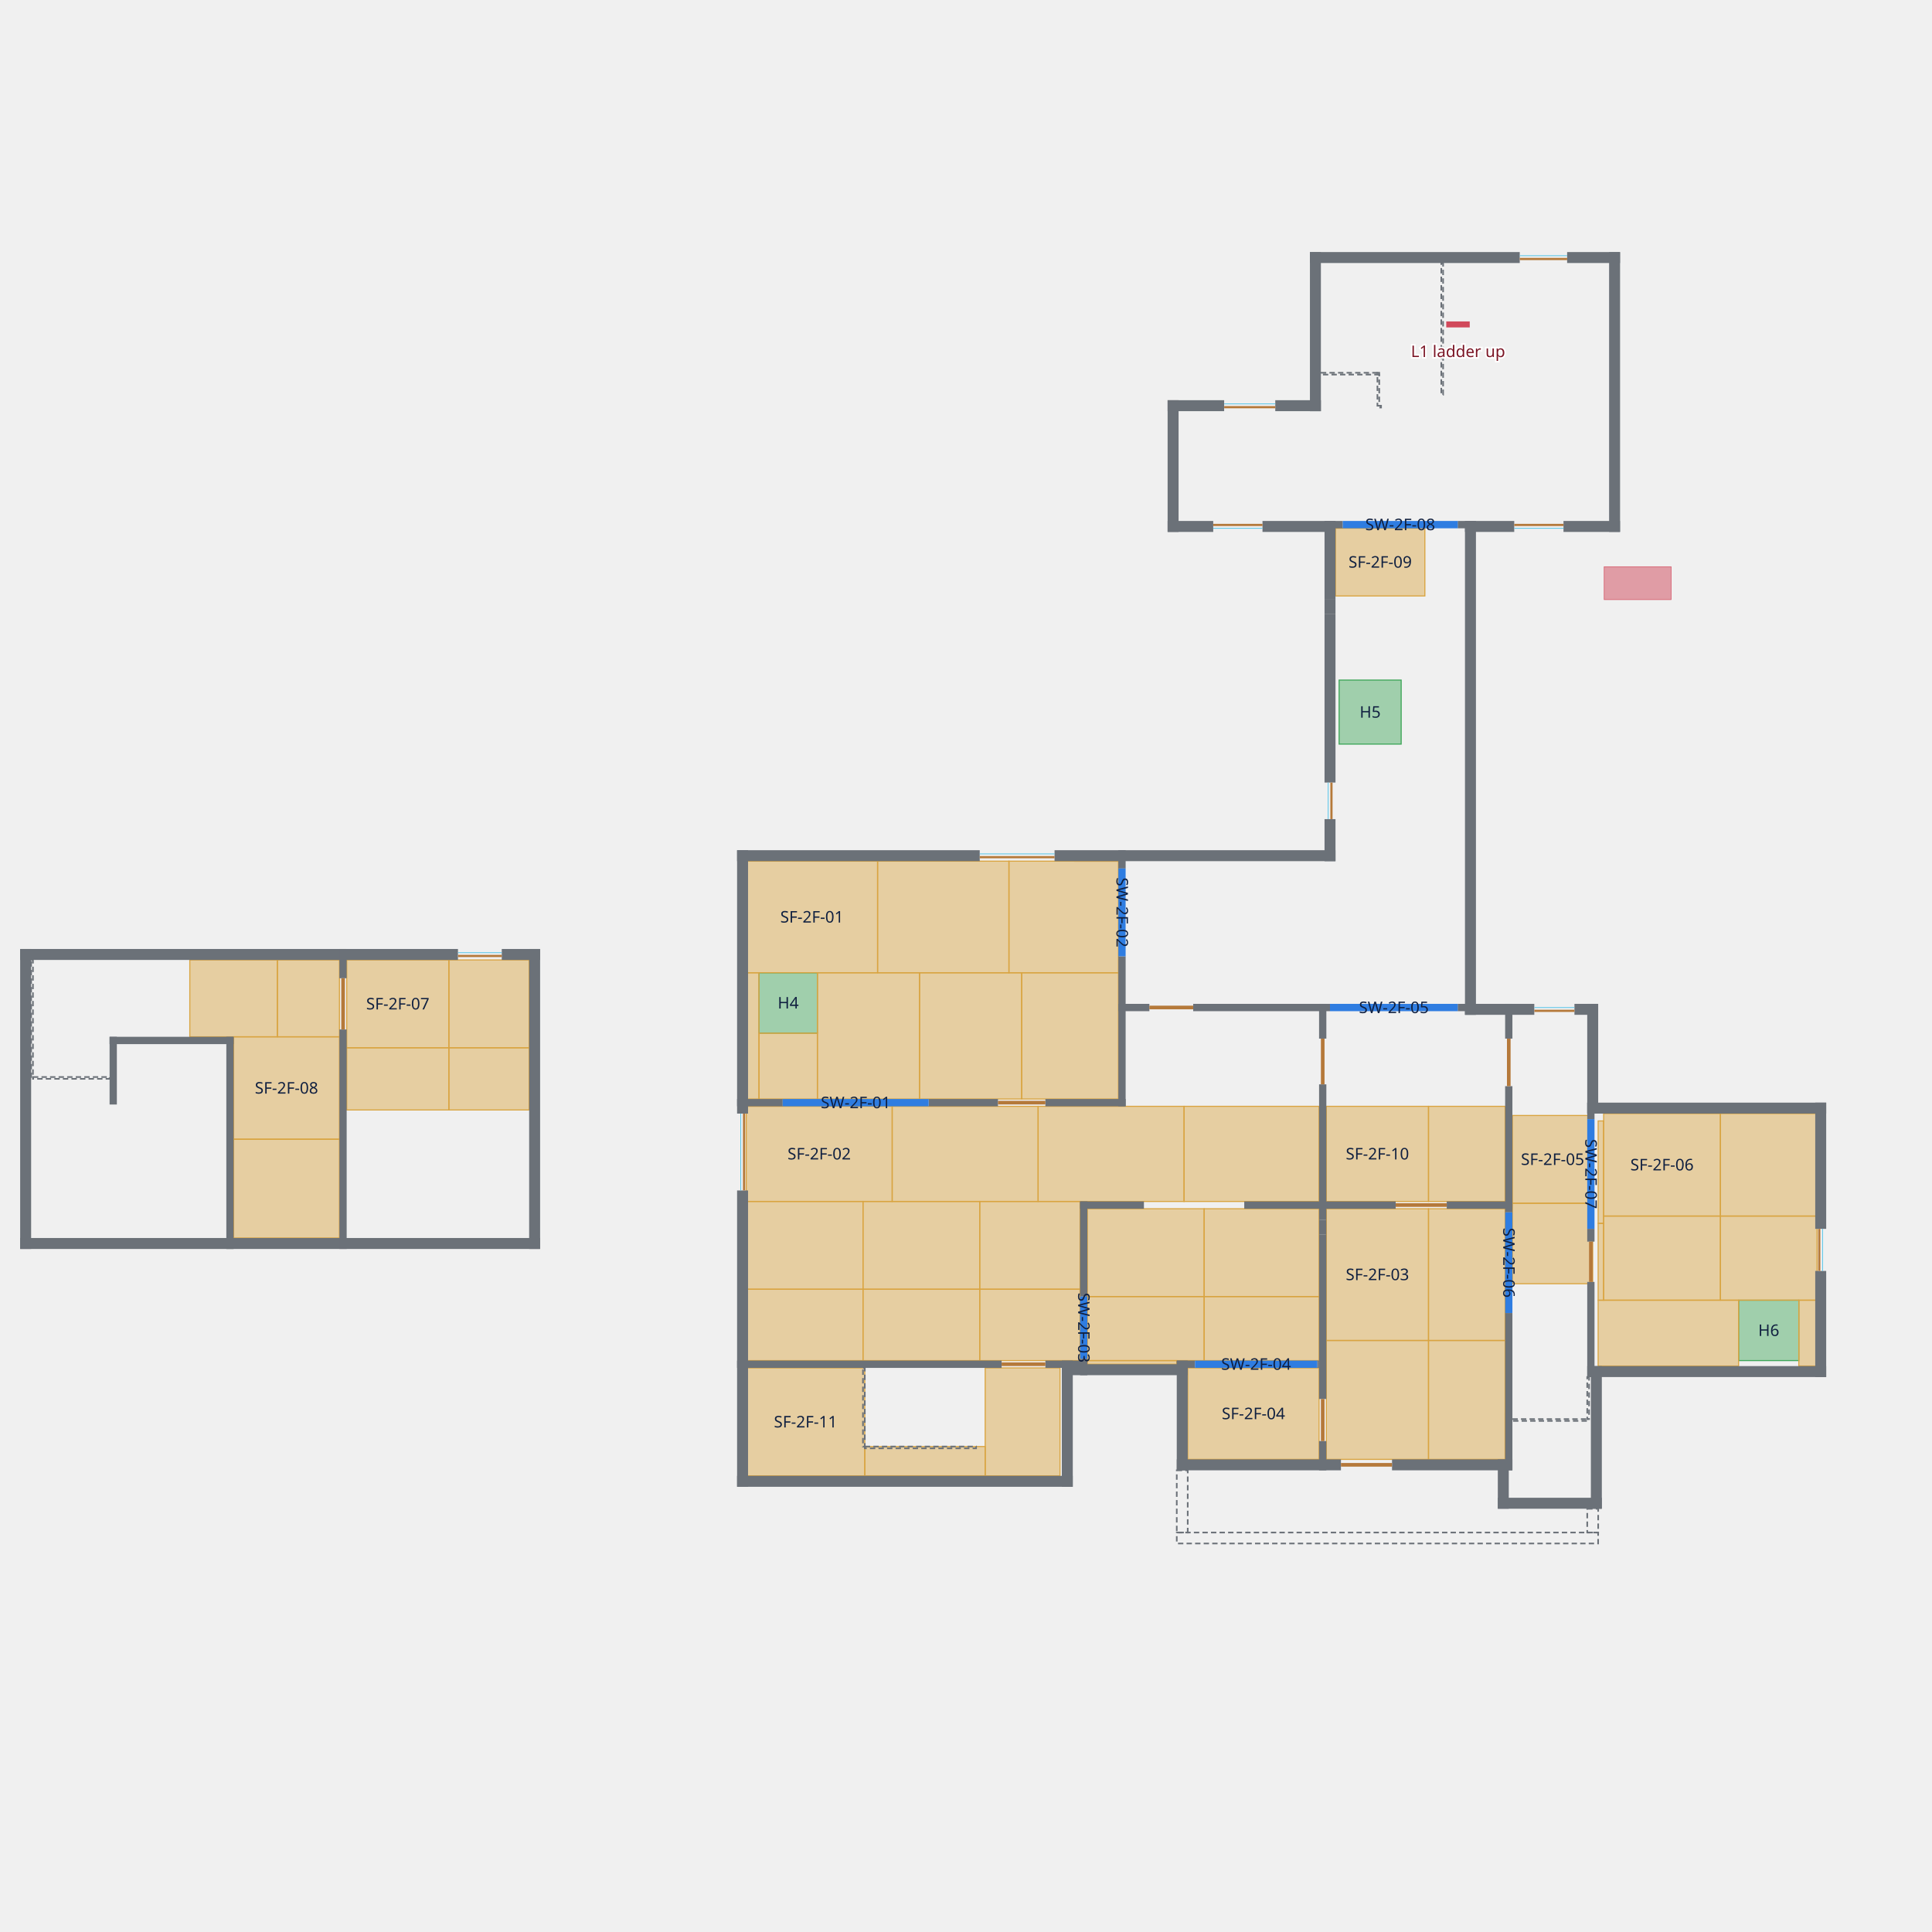
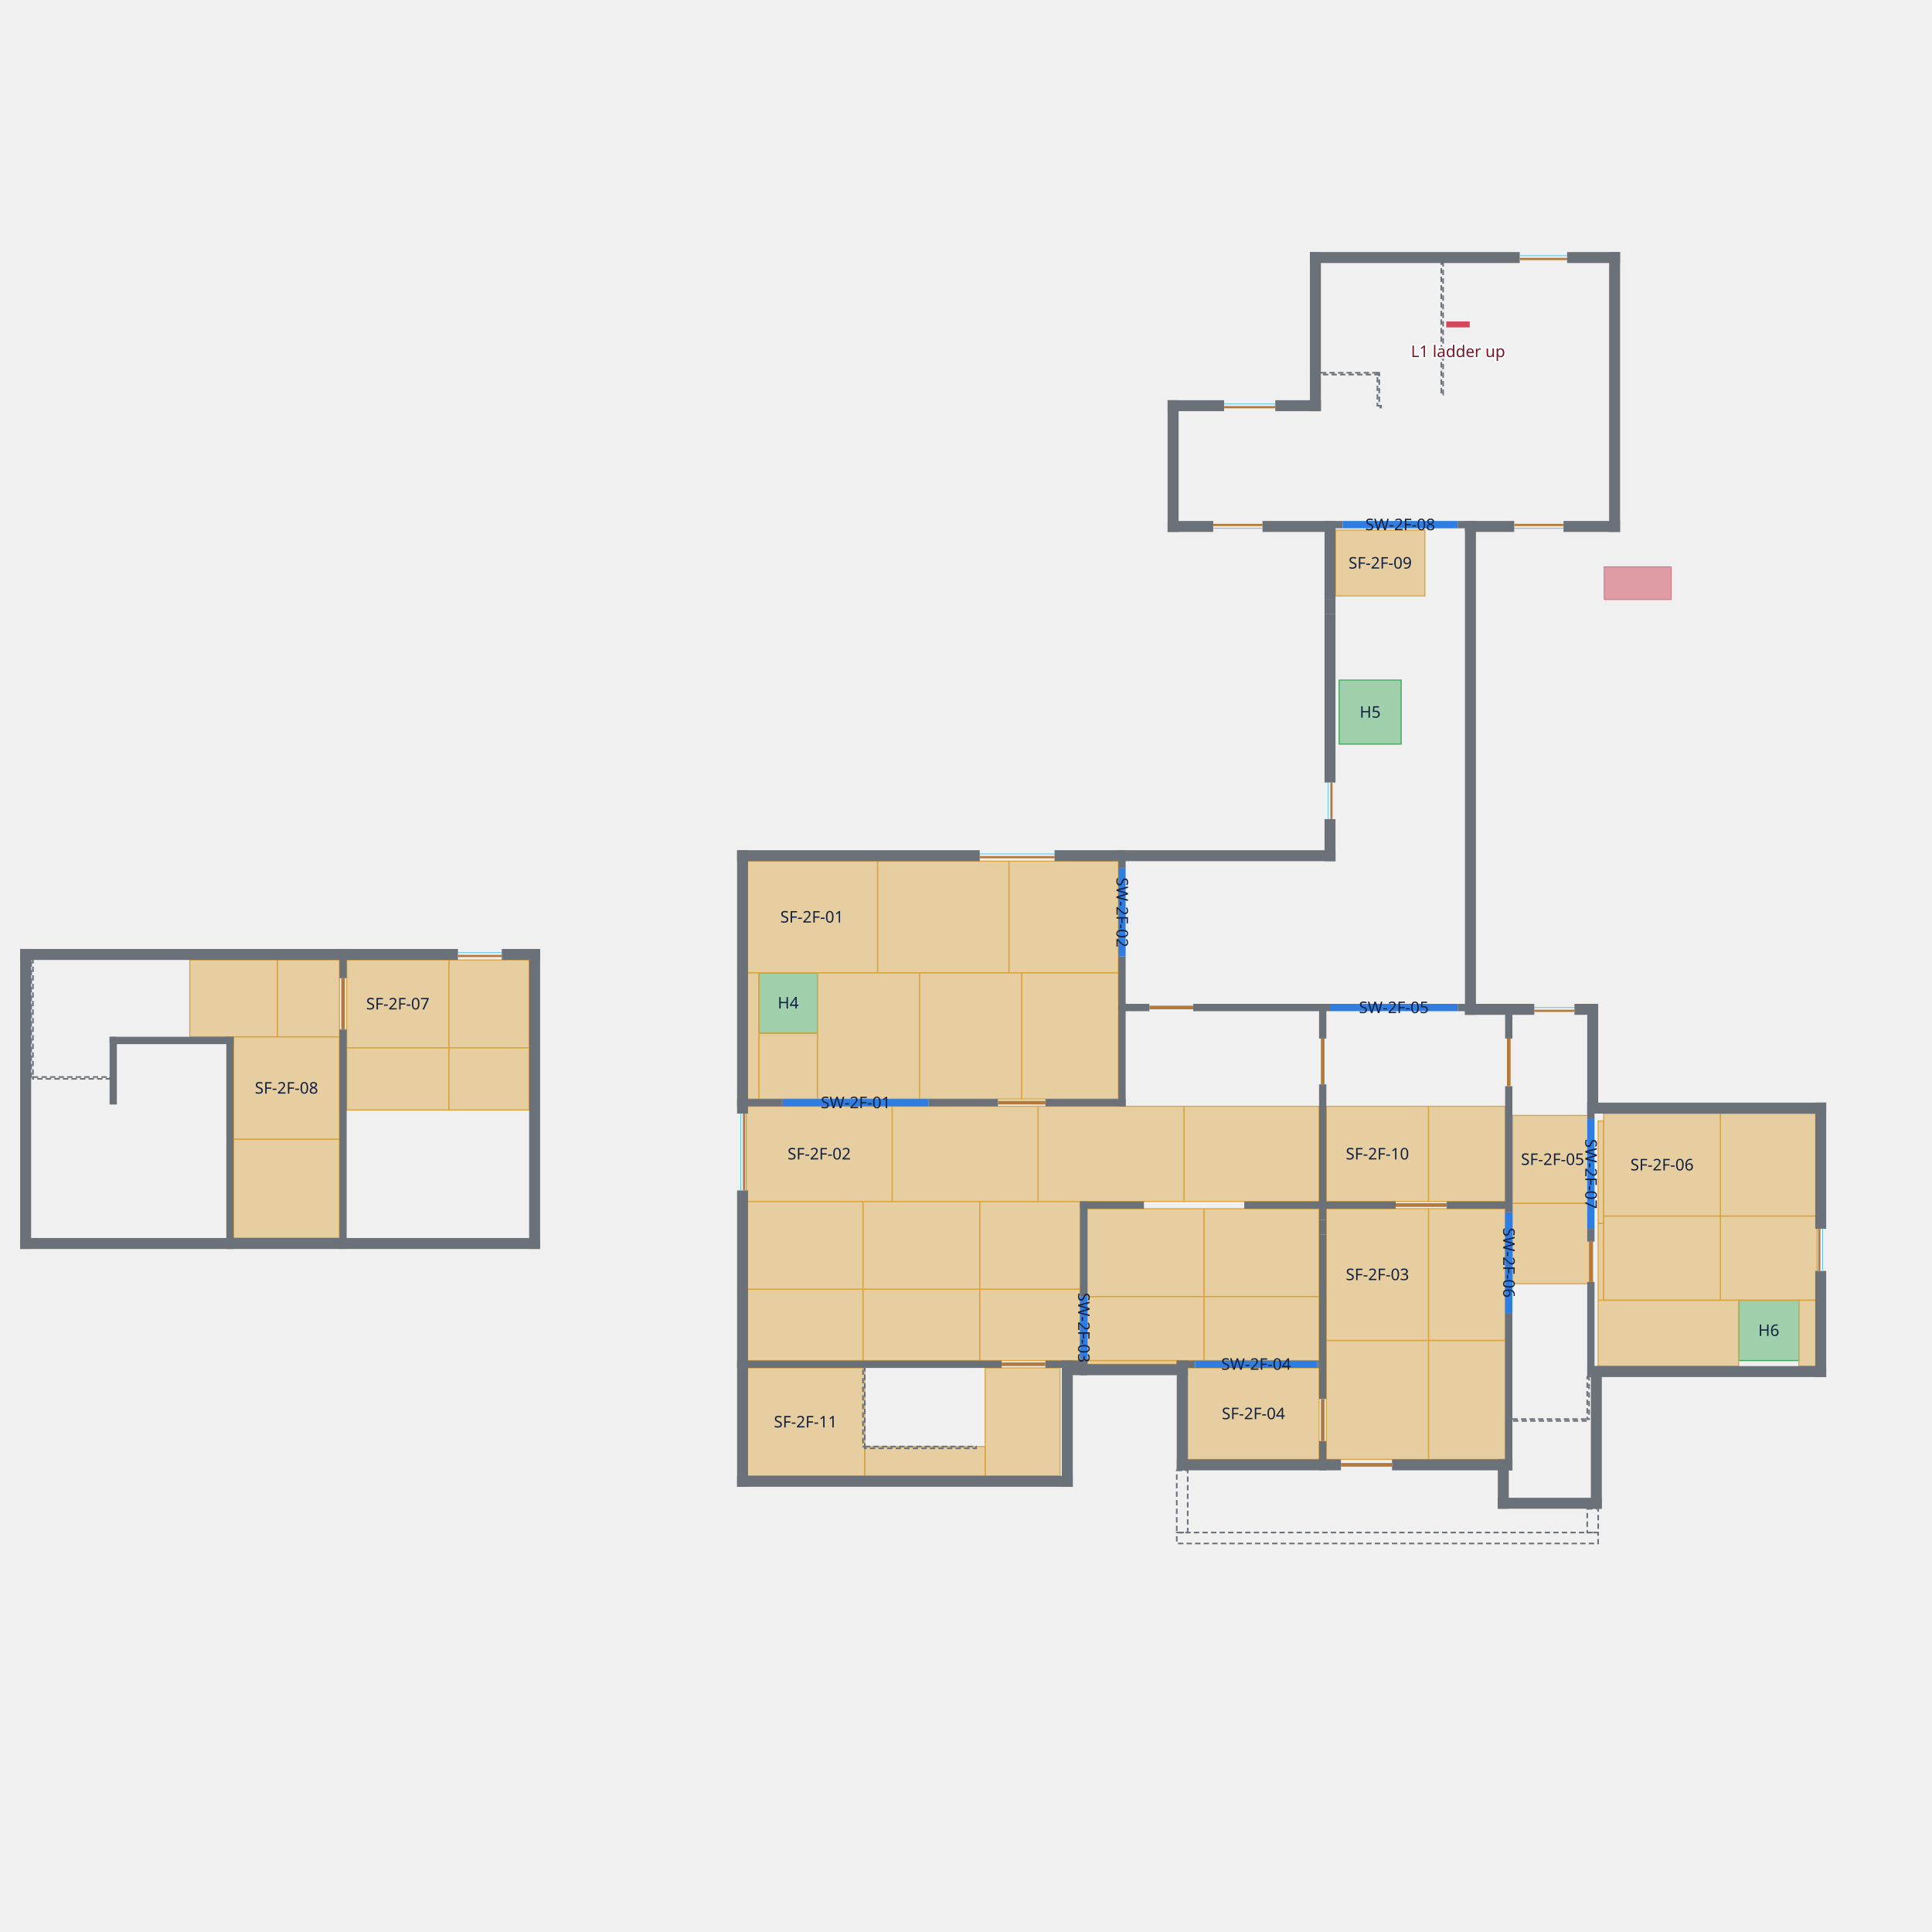
<svg xmlns="http://www.w3.org/2000/svg" data-generator="tools/mapgen" viewBox="0 0 361.244 361.244" width="1024" height="1024">
  <style>text{font:3px sans-serif;fill:#102040;text-anchor:middle;dominant-baseline:middle}text.rooms{font:bold 4px sans-serif;fill:#7a1f5c}text.stairs{fill:#7a1424;paint-order:stroke;stroke:#fff;stroke-width:0.6px}.research{display:none}</style>
  <rect class="floors" x="141.92" y="181.89" width="10.92" height="11.29" fill="#3fa75a" fill-opacity="0.45" stroke="#3fa75a" stroke-width="0.2" />
  <rect class="floors" x="250.39" y="127.16" width="11.6" height="11.97" fill="#3fa75a" fill-opacity="0.45" stroke="#3fa75a" stroke-width="0.2" />
  <rect class="floors" x="325.09" y="243.11" width="11.26" height="11.29" fill="#3fa75a" fill-opacity="0.45" stroke="#3fa75a" stroke-width="0.2" />
  <rect class="floors" x="139.53" y="161.02" width="24.56" height="20.86" fill="#d9a441" fill-opacity="0.45" stroke="#d9a441" stroke-width="0.2" />
  <rect class="floors" x="164.09" y="161.02" width="24.56" height="20.86" fill="#d9a441" fill-opacity="0.45" stroke="#d9a441" stroke-width="0.2" />
  <rect class="floors" x="188.65" y="161.02" width="20.47" height="20.86" fill="#d9a441" fill-opacity="0.45" stroke="#d9a441" stroke-width="0.2" />
  <rect class="floors" x="139.53" y="181.89" width="2.39" height="23.6" fill="#d9a441" fill-opacity="0.45" stroke="#d9a441" stroke-width="0.2" />
  <rect class="floors" x="152.83" y="181.89" width="19.1" height="23.6" fill="#d9a441" fill-opacity="0.45" stroke="#d9a441" stroke-width="0.2" />
  <rect class="floors" x="171.93" y="181.89" width="19.1" height="23.6" fill="#d9a441" fill-opacity="0.45" stroke="#d9a441" stroke-width="0.2" />
  <rect class="floors" x="191.04" y="181.89" width="18.08" height="23.6" fill="#d9a441" fill-opacity="0.45" stroke="#d9a441" stroke-width="0.2" />
  <rect class="floors" x="141.92" y="193.18" width="10.92" height="12.31" fill="#d9a441" fill-opacity="0.45" stroke="#d9a441" stroke-width="0.2" />
  <rect class="floors" x="200.93" y="160" width="8.19" height="1.03" fill="#d9a441" fill-opacity="0.45" stroke="#d9a441" stroke-width="0.2" />
  <rect class="floors" x="139.53" y="206.86" width="27.29" height="17.79" fill="#d9a441" fill-opacity="0.45" stroke="#d9a441" stroke-width="0.2" />
  <rect class="floors" x="166.82" y="206.86" width="27.29" height="17.79" fill="#d9a441" fill-opacity="0.45" stroke="#d9a441" stroke-width="0.2" />
  <rect class="floors" x="194.11" y="206.86" width="27.29" height="17.79" fill="#d9a441" fill-opacity="0.45" stroke="#d9a441" stroke-width="0.2" />
  <rect class="floors" x="221.39" y="206.86" width="25.24" height="17.79" fill="#d9a441" fill-opacity="0.45" stroke="#d9a441" stroke-width="0.2" />
  <rect class="floors" x="139.53" y="224.64" width="21.83" height="16.42" fill="#d9a441" fill-opacity="0.45" stroke="#d9a441" stroke-width="0.2" />
  <rect class="floors" x="161.36" y="224.64" width="21.83" height="16.42" fill="#d9a441" fill-opacity="0.45" stroke="#d9a441" stroke-width="0.2" />
  <rect class="floors" x="183.19" y="224.64" width="18.76" height="16.42" fill="#d9a441" fill-opacity="0.45" stroke="#d9a441" stroke-width="0.2" />
  <rect class="floors" x="139.53" y="241.06" width="21.83" height="13.34" fill="#d9a441" fill-opacity="0.45" stroke="#d9a441" stroke-width="0.2" />
  <rect class="floors" x="161.36" y="241.06" width="21.83" height="13.34" fill="#d9a441" fill-opacity="0.45" stroke="#d9a441" stroke-width="0.2" />
  <rect class="floors" x="183.19" y="241.06" width="18.76" height="13.34" fill="#d9a441" fill-opacity="0.45" stroke="#d9a441" stroke-width="0.2" />
  <rect class="floors" x="203.32" y="226.01" width="21.83" height="16.42" fill="#d9a441" fill-opacity="0.45" stroke="#d9a441" stroke-width="0.2" />
  <rect class="floors" x="225.15" y="226.01" width="21.49" height="16.42" fill="#d9a441" fill-opacity="0.45" stroke="#d9a441" stroke-width="0.2" />
  <rect class="floors" x="203.32" y="242.43" width="21.83" height="11.97" fill="#d9a441" fill-opacity="0.45" stroke="#d9a441" stroke-width="0.2" />
  <rect class="floors" x="225.15" y="242.43" width="21.49" height="11.97" fill="#d9a441" fill-opacity="0.45" stroke="#d9a441" stroke-width="0.2" />
  <rect class="floors" x="203.32" y="254.4" width="16.71" height="0.68" fill="#d9a441" fill-opacity="0.45" stroke="#d9a441" stroke-width="0.2" />
  <rect class="floors" x="248" y="226.01" width="19.1" height="24.63" fill="#d9a441" fill-opacity="0.45" stroke="#d9a441" stroke-width="0.2" />
  <rect class="floors" x="267.1" y="226.01" width="14.33" height="24.63" fill="#d9a441" fill-opacity="0.45" stroke="#d9a441" stroke-width="0.2" />
  <rect class="floors" x="248" y="250.64" width="19.1" height="22.23" fill="#d9a441" fill-opacity="0.45" stroke="#d9a441" stroke-width="0.2" />
  <rect class="floors" x="267.1" y="250.64" width="14.33" height="22.23" fill="#d9a441" fill-opacity="0.45" stroke="#d9a441" stroke-width="0.2" />
  <rect class="floors" x="281.43" y="264.32" width="0.34" height="9.23" fill="#d9a441" fill-opacity="0.45" stroke="#d9a441" stroke-width="0.2" />
  <rect class="floors" x="222.08" y="255.77" width="24.56" height="17.1" fill="#d9a441" fill-opacity="0.45" stroke="#d9a441" stroke-width="0.2" />
  <rect class="floors" x="282.79" y="208.57" width="15.01" height="16.42" fill="#d9a441" fill-opacity="0.45" stroke="#d9a441" stroke-width="0.2" />
  <rect class="floors" x="282.79" y="224.98" width="15.01" height="15.05" fill="#d9a441" fill-opacity="0.45" stroke="#d9a441" stroke-width="0.2" />
  <rect class="floors" x="299.85" y="208.22" width="21.83" height="19.15" fill="#d9a441" fill-opacity="0.45" stroke="#d9a441" stroke-width="0.2" />
  <rect class="floors" x="321.68" y="208.22" width="18.08" height="19.15" fill="#d9a441" fill-opacity="0.45" stroke="#d9a441" stroke-width="0.2" />
  <rect class="floors" x="299.85" y="227.38" width="21.83" height="15.73" fill="#d9a441" fill-opacity="0.45" stroke="#d9a441" stroke-width="0.2" />
  <rect class="floors" x="321.68" y="227.38" width="18.08" height="15.73" fill="#d9a441" fill-opacity="0.45" stroke="#d9a441" stroke-width="0.2" />
  <rect class="floors" x="298.82" y="243.11" width="26.26" height="12.31" fill="#d9a441" fill-opacity="0.45" stroke="#d9a441" stroke-width="0.2" />
  <rect class="floors" x="336.34" y="243.11" width="3.41" height="12.31" fill="#d9a441" fill-opacity="0.45" stroke="#d9a441" stroke-width="0.2" />
  <rect class="floors" x="298.82" y="209.59" width="1.02" height="19.15" fill="#d9a441" fill-opacity="0.45" stroke="#d9a441" stroke-width="0.2" />
  <rect class="floors" x="298.82" y="228.75" width="1.02" height="14.37" fill="#d9a441" fill-opacity="0.45" stroke="#d9a441" stroke-width="0.2" />
  <rect class="floors" x="64.83" y="179.49" width="19.1" height="16.42" fill="#d9a441" fill-opacity="0.45" stroke="#d9a441" stroke-width="0.2" />
  <rect class="floors" x="83.93" y="179.49" width="15.01" height="16.42" fill="#d9a441" fill-opacity="0.45" stroke="#d9a441" stroke-width="0.2" />
  <rect class="floors" x="64.83" y="195.91" width="19.1" height="11.63" fill="#d9a441" fill-opacity="0.45" stroke="#d9a441" stroke-width="0.2" />
  <rect class="floors" x="83.93" y="195.91" width="15.01" height="11.63" fill="#d9a441" fill-opacity="0.45" stroke="#d9a441" stroke-width="0.2" />
  <rect class="floors" x="35.49" y="179.49" width="16.37" height="14.37" fill="#d9a441" fill-opacity="0.45" stroke="#d9a441" stroke-width="0.2" />
  <rect class="floors" x="51.87" y="179.49" width="11.6" height="14.37" fill="#d9a441" fill-opacity="0.45" stroke="#d9a441" stroke-width="0.2" />
  <rect class="floors" x="43.68" y="193.86" width="19.78" height="19.15" fill="#d9a441" fill-opacity="0.45" stroke="#d9a441" stroke-width="0.2" />
  <rect class="floors" x="43.68" y="213.01" width="19.78" height="18.47" fill="#d9a441" fill-opacity="0.45" stroke="#d9a441" stroke-width="0.2" />
-   <rect class="floors" x="249.71" y="98.77" width="16.71" height="12.66" fill="#d9a441" fill-opacity="0.45" stroke="#d9a441" stroke-width="0.2" />
+   <rect class="floors" x="249.71" y="99.12" width="16.71" height="12.31" fill="#d9a441" fill-opacity="0.45" stroke="#d9a441" stroke-width="0.2" />
  <rect class="floors" x="248" y="206.86" width="19.1" height="17.79" fill="#d9a441" fill-opacity="0.45" stroke="#d9a441" stroke-width="0.2" />
  <rect class="floors" x="267.1" y="206.86" width="14.33" height="17.79" fill="#d9a441" fill-opacity="0.45" stroke="#d9a441" stroke-width="0.2" />
  <rect class="floors" x="139.53" y="255.77" width="22.17" height="20.18" fill="#d9a441" fill-opacity="0.45" stroke="#d9a441" stroke-width="0.2" />
  <rect class="floors" x="184.21" y="255.77" width="13.99" height="20.18" fill="#d9a441" fill-opacity="0.45" stroke="#d9a441" stroke-width="0.2" />
  <rect class="floors" x="161.7" y="270.47" width="22.51" height="5.47" fill="#d9a441" fill-opacity="0.45" stroke="#d9a441" stroke-width="0.2" />
  <rect class="stairs" x="299.95" y="105.96" width="12.51" height="6.16" fill="#d1495b" fill-opacity="0.5" stroke="#d1495b" stroke-width="0.1" />
  <rect class="stairs" x="270.57" y="60.25" width="4.09" height="0.82" fill="#d1495b" stroke="#d1495b" stroke-width="0.3" />
  <rect class="walls" x="296.78" y="282.11" width="2.05" height="4.44" fill="none" stroke="#6b7178" stroke-width="0.3" stroke-dasharray="1 0.6" />
  <rect class="walls" x="220.03" y="286.55" width="78.79" height="2.05" fill="none" stroke="#6b7178" stroke-width="0.3" stroke-dasharray="1 0.6" />
  <rect class="walls" x="220.03" y="274.92" width="2.05" height="11.63" fill="none" stroke="#6b7178" stroke-width="0.3" stroke-dasharray="1 0.6" />
  <rect class="walls" x="246.98" y="69.7" width="10.92" height="0.34" fill="none" stroke="#6b7178" stroke-width="0.3" stroke-dasharray="1 0.6" />
  <rect class="walls" x="257.89" y="75.86" width="0.34" height="0.34" fill="none" stroke="#6b7178" stroke-width="0.3" stroke-dasharray="1 0.6" />
  <rect class="walls" x="6.16" y="201.38" width="14.33" height="0.34" fill="none" stroke="#6b7178" stroke-width="0.3" stroke-dasharray="1 0.6" />
  <rect class="walls" x="282.79" y="265.34" width="13.99" height="0.34" fill="none" stroke="#6b7178" stroke-width="0.3" stroke-dasharray="1 0.6" />
  <rect class="walls" x="161.7" y="270.47" width="20.81" height="0.34" fill="none" stroke="#6b7178" stroke-width="0.3" stroke-dasharray="1 0.6" />
  <rect class="walls" x="5.82" y="179.49" width="0.34" height="21.89" fill="none" stroke="#6b7178" stroke-width="0.3" stroke-dasharray="1 0.6" />
  <rect class="walls" x="161.36" y="255.77" width="0.34" height="14.71" fill="none" stroke="#6b7178" stroke-width="0.3" stroke-dasharray="1 0.6" />
  <rect class="walls" x="257.55" y="69.7" width="0.34" height="6.16" fill="none" stroke="#6b7178" stroke-width="0.3" stroke-dasharray="1 0.6" />
  <rect class="walls" x="269.49" y="49.18" width="0.34" height="24.63" fill="none" stroke="#6b7178" stroke-width="0.3" stroke-dasharray="1 0.6" />
  <rect class="walls" x="296.78" y="257.48" width="0.34" height="7.87" fill="none" stroke="#6b7178" stroke-width="0.3" stroke-dasharray="1 0.6" />
  <rect class="walls" x="3.77" y="177.44" width="81.86" height="2.05" fill="#6b7178" />
  <rect class="walls" x="93.82" y="177.44" width="7.16" height="2.05" fill="#6b7178" />
  <rect class="walls" x="137.82" y="205.49" width="8.53" height="1.37" fill="#6b7178" />
  <rect class="walls" x="173.64" y="205.49" width="12.96" height="1.37" fill="#6b7178" />
  <rect class="walls" x="195.47" y="205.49" width="15.01" height="1.37" fill="#6b7178" />
  <rect class="walls" x="296.78" y="206.17" width="44.68" height="2.05" fill="#6b7178" />
  <rect class="walls" x="137.82" y="254.4" width="49.46" height="1.37" fill="#6b7178" />
  <rect class="walls" x="195.47" y="254.4" width="7.85" height="1.37" fill="#6b7178" />
  <rect class="walls" x="198.54" y="255.08" width="23.54" height="2.05" fill="#6b7178" />
  <rect class="walls" x="220.03" y="254.4" width="3.41" height="1.37" fill="#6b7178" />
  <rect class="walls" x="246.29" y="254.4" width="0.34" height="1.37" fill="#6b7178" />
  <rect class="walls" x="296.78" y="255.43" width="44.68" height="2.05" fill="#6b7178" />
  <rect class="walls" x="137.82" y="275.95" width="62.76" height="2.05" fill="#6b7178" />
  <rect class="walls" x="137.82" y="158.97" width="45.37" height="2.05" fill="#6b7178" />
  <rect class="walls" x="197.18" y="158.97" width="52.53" height="2.05" fill="#6b7178" />
  <rect class="walls" x="3.77" y="231.48" width="97.21" height="2.05" fill="#6b7178" />
  <rect class="walls" x="244.93" y="47.13" width="39.23" height="2.05" fill="#6b7178" />
  <rect class="walls" x="293.02" y="47.13" width="9.89" height="2.05" fill="#6b7178" />
  <rect class="walls" x="209.11" y="187.7" width="5.8" height="1.37" fill="#6b7178" />
  <rect class="walls" x="223.1" y="187.7" width="25.58" height="1.37" fill="#6b7178" />
  <rect class="walls" x="272.56" y="187.7" width="3.41" height="1.37" fill="#6b7178" />
  <rect class="walls" x="273.92" y="187.7" width="12.96" height="2.05" fill="#6b7178" />
  <rect class="walls" x="294.39" y="187.7" width="4.43" height="2.05" fill="#6b7178" />
  <rect class="walls" x="201.95" y="224.64" width="11.94" height="1.37" fill="#6b7178" />
  <rect class="walls" x="232.65" y="224.64" width="28.31" height="1.37" fill="#6b7178" />
  <rect class="walls" x="270.51" y="224.64" width="12.28" height="1.37" fill="#6b7178" />
  <rect class="walls" x="220.03" y="272.87" width="30.7" height="2.05" fill="#6b7178" />
  <rect class="walls" x="260.28" y="272.87" width="22.51" height="2.05" fill="#6b7178" />
  <rect class="walls" x="218.32" y="97.41" width="8.53" height="2.05" fill="#6b7178" />
  <rect class="walls" x="236.06" y="97.41" width="13.64" height="2.05" fill="#6b7178" />
  <rect class="walls" x="247.66" y="97.41" width="3.41" height="1.37" fill="#6b7178" />
  <rect class="walls" x="272.56" y="97.41" width="3.41" height="1.37" fill="#6b7178" />
  <rect class="walls" x="273.92" y="97.41" width="9.21" height="2.05" fill="#6b7178" />
  <rect class="walls" x="292.34" y="97.41" width="10.57" height="2.05" fill="#6b7178" />
  <rect class="walls" x="20.49" y="193.86" width="23.19" height="1.37" fill="#6b7178" />
  <rect class="walls" x="280.06" y="280.05" width="19.44" height="2.05" fill="#6b7178" />
  <rect class="walls" x="218.32" y="74.83" width="10.57" height="2.05" fill="#6b7178" />
  <rect class="walls" x="238.45" y="74.83" width="8.53" height="2.05" fill="#6b7178" />
  <rect class="walls" x="273.92" y="97.41" width="2.05" height="92.35" fill="#6b7178" />
  <rect class="walls" x="281.43" y="187.7" width="1.36" height="6.5" fill="#6b7178" />
  <rect class="walls" x="281.43" y="203.09" width="1.36" height="23.6" fill="#6b7178" />
  <rect class="walls" x="281.43" y="245.51" width="1.36" height="29.41" fill="#6b7178" />
  <rect class="walls" x="280.06" y="272.87" width="2.05" height="9.23" fill="#6b7178" />
  <rect class="walls" x="244.93" y="47.13" width="2.05" height="29.76" fill="#6b7178" />
  <rect class="walls" x="247.66" y="97.41" width="2.05" height="14.71" fill="#6b7178" />
  <rect class="walls" x="247.66" y="112.11" width="2.05" height="2.74" fill="#6b7178" />
  <rect class="walls" x="247.66" y="114.85" width="2.05" height="31.47" fill="#6b7178" />
  <rect class="walls" x="247.66" y="153.16" width="2.05" height="7.87" fill="#6b7178" />
  <rect class="walls" x="246.64" y="187.7" width="1.36" height="6.5" fill="#6b7178" />
  <rect class="walls" x="246.64" y="202.75" width="1.36" height="25.31" fill="#6b7178" />
  <rect class="walls" x="246.64" y="228.06" width="1.36" height="2.74" fill="#6b7178" />
  <rect class="walls" x="246.64" y="230.8" width="1.36" height="30.78" fill="#6b7178" />
  <rect class="walls" x="246.64" y="269.45" width="1.36" height="5.47" fill="#6b7178" />
  <rect class="walls" x="296.78" y="187.7" width="2.05" height="20.52" fill="#6b7178" />
  <rect class="walls" x="296.78" y="206.17" width="1.36" height="3.08" fill="#6b7178" />
  <rect class="walls" x="296.78" y="229.77" width="1.36" height="2.39" fill="#6b7178" />
  <rect class="walls" x="296.78" y="239.69" width="1.36" height="17.79" fill="#6b7178" />
  <rect class="walls" x="297.46" y="255.43" width="2.05" height="26.68" fill="#6b7178" />
  <rect class="walls" x="98.94" y="177.44" width="2.05" height="56.09" fill="#6b7178" />
  <rect class="walls" x="3.77" y="177.44" width="2.05" height="56.09" fill="#6b7178" />
  <rect class="walls" x="63.46" y="177.44" width="1.36" height="5.47" fill="#6b7178" />
  <rect class="walls" x="63.46" y="192.49" width="1.36" height="41.04" fill="#6b7178" />
  <rect class="walls" x="300.87" y="47.13" width="2.05" height="52.33" fill="#6b7178" />
  <rect class="walls" x="137.82" y="158.97" width="2.05" height="49.25" fill="#6b7178" />
  <rect class="walls" x="137.82" y="222.59" width="2.05" height="55.41" fill="#6b7178" />
  <rect class="walls" x="42.32" y="193.86" width="1.36" height="39.68" fill="#6b7178" />
  <rect class="walls" x="201.95" y="224.64" width="1.36" height="17.79" fill="#6b7178" />
  <rect class="walls" x="201.95" y="254.06" width="1.36" height="3.08" fill="#6b7178" />
  <rect class="walls" x="209.11" y="158.97" width="1.36" height="3.42" fill="#6b7178" />
  <rect class="walls" x="209.11" y="178.81" width="1.36" height="28.05" fill="#6b7178" />
  <rect class="walls" x="339.41" y="206.17" width="2.05" height="23.6" fill="#6b7178" />
  <rect class="walls" x="339.41" y="237.64" width="2.05" height="19.84" fill="#6b7178" />
  <rect class="walls" x="218.32" y="74.83" width="2.05" height="24.63" fill="#6b7178" />
  <rect class="walls" x="198.54" y="254.4" width="2.05" height="23.6" fill="#6b7178" />
  <rect class="walls" x="220.03" y="254.4" width="2.05" height="20.52" fill="#6b7178" />
  <rect class="walls" x="20.49" y="193.86" width="1.36" height="12.66" fill="#6b7178" />
  <rect class="panels" x="146.35" y="205.49" width="27.29" height="1.37" fill="#2f7de1" />
  <rect class="panels" x="209.11" y="162.39" width="1.36" height="16.42" fill="#2f7de1" />
  <rect class="panels" x="201.95" y="242.43" width="1.36" height="11.63" fill="#2f7de1" />
  <rect class="panels" x="223.44" y="254.4" width="22.85" height="1.37" fill="#2f7de1" />
  <rect class="panels" x="248.68" y="187.7" width="23.88" height="1.37" fill="#2f7de1" />
  <rect class="panels" x="281.43" y="226.69" width="1.36" height="18.81" fill="#2f7de1" />
  <rect class="panels" x="296.78" y="209.25" width="1.36" height="20.52" fill="#2f7de1" />
  <rect class="panels" x="251.07" y="97.41" width="21.49" height="1.37" fill="#2f7de1" />
  <rect class="openings" x="85.64" y="178.54" width="8.19" height="0.41" fill="#b5793a" />
  <rect class="openings" x="85.64" y="178.06" width="8.19" height="0.14" fill="#4fc3e8" />
  <rect class="openings" x="186.6" y="205.83" width="8.87" height="0.68" fill="#b5793a" />
  <rect class="openings" x="187.28" y="254.74" width="8.19" height="0.68" fill="#b5793a" />
  <rect class="openings" x="183.19" y="160.07" width="13.99" height="0.41" fill="#b5793a" />
  <rect class="openings" x="183.19" y="159.59" width="13.99" height="0.14" fill="#4fc3e8" />
  <rect class="openings" x="284.16" y="48.22" width="8.87" height="0.41" fill="#b5793a" />
  <rect class="openings" x="284.16" y="47.74" width="8.87" height="0.14" fill="#4fc3e8" />
  <rect class="openings" x="214.91" y="188.04" width="8.19" height="0.68" fill="#b5793a" />
  <rect class="openings" x="286.89" y="188.8" width="7.5" height="0.41" fill="#b5793a" />
  <rect class="openings" x="286.89" y="188.32" width="7.5" height="0.14" fill="#4fc3e8" />
  <rect class="openings" x="260.96" y="224.98" width="9.55" height="0.68" fill="#b5793a" />
  <rect class="openings" x="250.73" y="273.55" width="9.55" height="0.68" fill="#b5793a" />
  <rect class="openings" x="226.85" y="97.95" width="9.21" height="0.41" fill="#b5793a" />
  <rect class="openings" x="226.85" y="98.71" width="9.21" height="0.14" fill="#4fc3e8" />
  <rect class="openings" x="283.13" y="97.95" width="9.21" height="0.41" fill="#b5793a" />
  <rect class="openings" x="283.13" y="98.71" width="9.21" height="0.14" fill="#4fc3e8" />
  <rect class="openings" x="228.9" y="75.93" width="9.55" height="0.41" fill="#b5793a" />
  <rect class="openings" x="228.9" y="75.45" width="9.55" height="0.14" fill="#4fc3e8" />
  <rect class="openings" x="281.77" y="194.2" width="0.68" height="8.89" fill="#b5793a" />
  <rect class="openings" x="248.75" y="146.32" width="0.41" height="6.84" fill="#b5793a" />
  <rect class="openings" x="248.27" y="146.32" width="0.14" height="6.84" fill="#4fc3e8" />
  <rect class="openings" x="246.98" y="194.2" width="0.68" height="8.55" fill="#b5793a" />
  <rect class="openings" x="246.98" y="261.58" width="0.68" height="7.87" fill="#b5793a" />
  <rect class="openings" x="297.12" y="232.17" width="0.68" height="7.52" fill="#b5793a" />
  <rect class="openings" x="63.81" y="182.91" width="0.68" height="9.58" fill="#b5793a" />
  <rect class="openings" x="138.92" y="208.22" width="0.41" height="14.37" fill="#b5793a" />
  <rect class="openings" x="138.44" y="208.22" width="0.14" height="14.37" fill="#4fc3e8" />
  <rect class="openings" x="339.96" y="229.77" width="0.41" height="7.87" fill="#b5793a" />
  <rect class="openings" x="340.71" y="229.77" width="0.14" height="7.87" fill="#4fc3e8" />
  <rect class="research" x="7" y="181" width="55" height="48" fill="none" stroke="#c77dff" stroke-width="0.4" stroke-dasharray="1.5 1" />
  <rect class="research" x="65" y="181" width="32" height="48" fill="none" stroke="#c77dff" stroke-width="0.4" stroke-dasharray="1.5 1" />
  <rect class="research" x="140" y="160" width="69" height="44" fill="none" stroke="#c77dff" stroke-width="0.4" stroke-dasharray="1.5 1" />
  <rect class="research" x="140" y="207" width="61" height="47" fill="none" stroke="#c77dff" stroke-width="0.4" stroke-dasharray="1.5 1" />
  <rect class="research" x="205" y="191" width="44" height="34" fill="none" stroke="#c77dff" stroke-width="0.4" stroke-dasharray="1.5 1" />
  <rect class="research" x="204" y="227" width="44" height="27" fill="none" stroke="#c77dff" stroke-width="0.4" stroke-dasharray="1.5 1" />
  <rect class="research" x="224" y="257" width="24" height="16" fill="none" stroke="#c77dff" stroke-width="0.4" stroke-dasharray="1.5 1" />
  <rect class="research" x="251" y="227" width="29" height="45" fill="none" stroke="#c77dff" stroke-width="0.4" stroke-dasharray="1.5 1" />
  <rect class="research" x="251" y="190" width="29" height="34" fill="none" stroke="#c77dff" stroke-width="0.4" stroke-dasharray="1.5 1" />
  <rect class="research" x="211" y="160" width="62" height="27" fill="none" stroke="#c77dff" stroke-width="0.4" stroke-dasharray="1.5 1" />
  <rect class="research" x="249" y="99" width="24" height="61" fill="none" stroke="#c77dff" stroke-width="0.4" stroke-dasharray="1.5 1" />
  <rect class="research" x="220" y="73" width="80" height="26" fill="none" stroke="#c77dff" stroke-width="0.4" stroke-dasharray="1.5 1" />
  <rect class="research" x="283" y="190" width="13" height="55" fill="none" stroke="#c77dff" stroke-width="0.4" stroke-dasharray="1.5 1" />
  <rect class="research" x="283" y="245" width="13" height="30" fill="none" stroke="#c77dff" stroke-width="0.4" stroke-dasharray="1.5 1" />
  <rect class="research" x="299" y="205" width="34" height="49" fill="none" stroke="#c77dff" stroke-width="0.4" stroke-dasharray="1.5 1" />
  <rect class="research" x="140" y="256" width="56.5" height="20" fill="none" stroke="#c77dff" stroke-width="0.4" stroke-dasharray="1.5 1" />
  <text class="labels floors" x="147.38" y="187.53">H4</text>
  <text class="labels floors" x="256.19" y="133.15">H5</text>
  <text class="labels floors" x="330.72" y="248.76">H6</text>
  <text class="labels floors" x="151.81" y="171.46">SF-2F-01</text>
  <text class="labels floors" x="153.17" y="215.75">SF-2F-02</text>
  <text class="labels floors" x="257.55" y="238.32">SF-2F-03</text>
  <text class="labels floors" x="234.36" y="264.32">SF-2F-04</text>
  <text class="labels floors" x="290.3" y="216.78">SF-2F-05</text>
  <text class="labels floors" x="310.76" y="217.8">SF-2F-06</text>
  <text class="labels floors" x="74.38" y="187.7">SF-2F-07</text>
  <text class="labels floors" x="53.57" y="203.44">SF-2F-08</text>
-   <text class="labels floors" x="258.06" y="105.1">SF-2F-09</text>
+   <text class="labels floors" x="258.06" y="105.27">SF-2F-09</text>
  <text class="labels floors" x="257.55" y="215.75">SF-2F-10</text>
  <text class="labels floors" x="150.62" y="265.86">SF-2F-11</text>
  <text class="labels stairs" x="272.62" y="65.72">L1 ladder up</text>
  <text class="labels" x="160" y="206.17">SW-2F-01</text>
  <text class="labels" x="209.8" y="170.6" transform="rotate(90 209.8 170.6)">SW-2F-02</text>
  <text class="labels" x="202.63" y="248.24" transform="rotate(90 202.63 248.24)">SW-2F-03</text>
  <text class="labels" x="234.87" y="255.08">SW-2F-04</text>
  <text class="labels" x="260.62" y="188.39">SW-2F-05</text>
  <text class="labels" x="282.11" y="236.1" transform="rotate(90 282.11 236.1)">SW-2F-06</text>
  <text class="labels" x="297.46" y="219.51" transform="rotate(90 297.46 219.51)">SW-2F-07</text>
  <text class="labels" x="261.81" y="98.09">SW-2F-08</text>
  <text class="rooms" x="34.64" y="205.66" />
  <text class="rooms" x="81.71" y="205.32" />
  <text class="rooms" x="174.49" y="180.69" />
  <text class="rooms" x="171.42" y="230.29" />
  <text class="rooms" x="227.36" y="207.37" />
  <text class="rooms" x="224.98" y="241.91" />
  <text class="rooms" x="234.19" y="264.15" />
  <text class="rooms" x="270.34" y="249.44" />
  <text class="rooms" x="264.54" y="207.03" />
  <text class="rooms" x="242.37" y="174.19" />
  <text class="rooms" x="261.81" y="129.04" />
  <text class="rooms" x="266.93" y="79.45" />
  <text class="rooms" x="289.78" y="214.55" />
  <text class="rooms" x="289.78" y="268.94" />
  <text class="rooms" x="318.78" y="231.65" />
  <text class="rooms" x="158.12" y="265.86" />
</svg>
